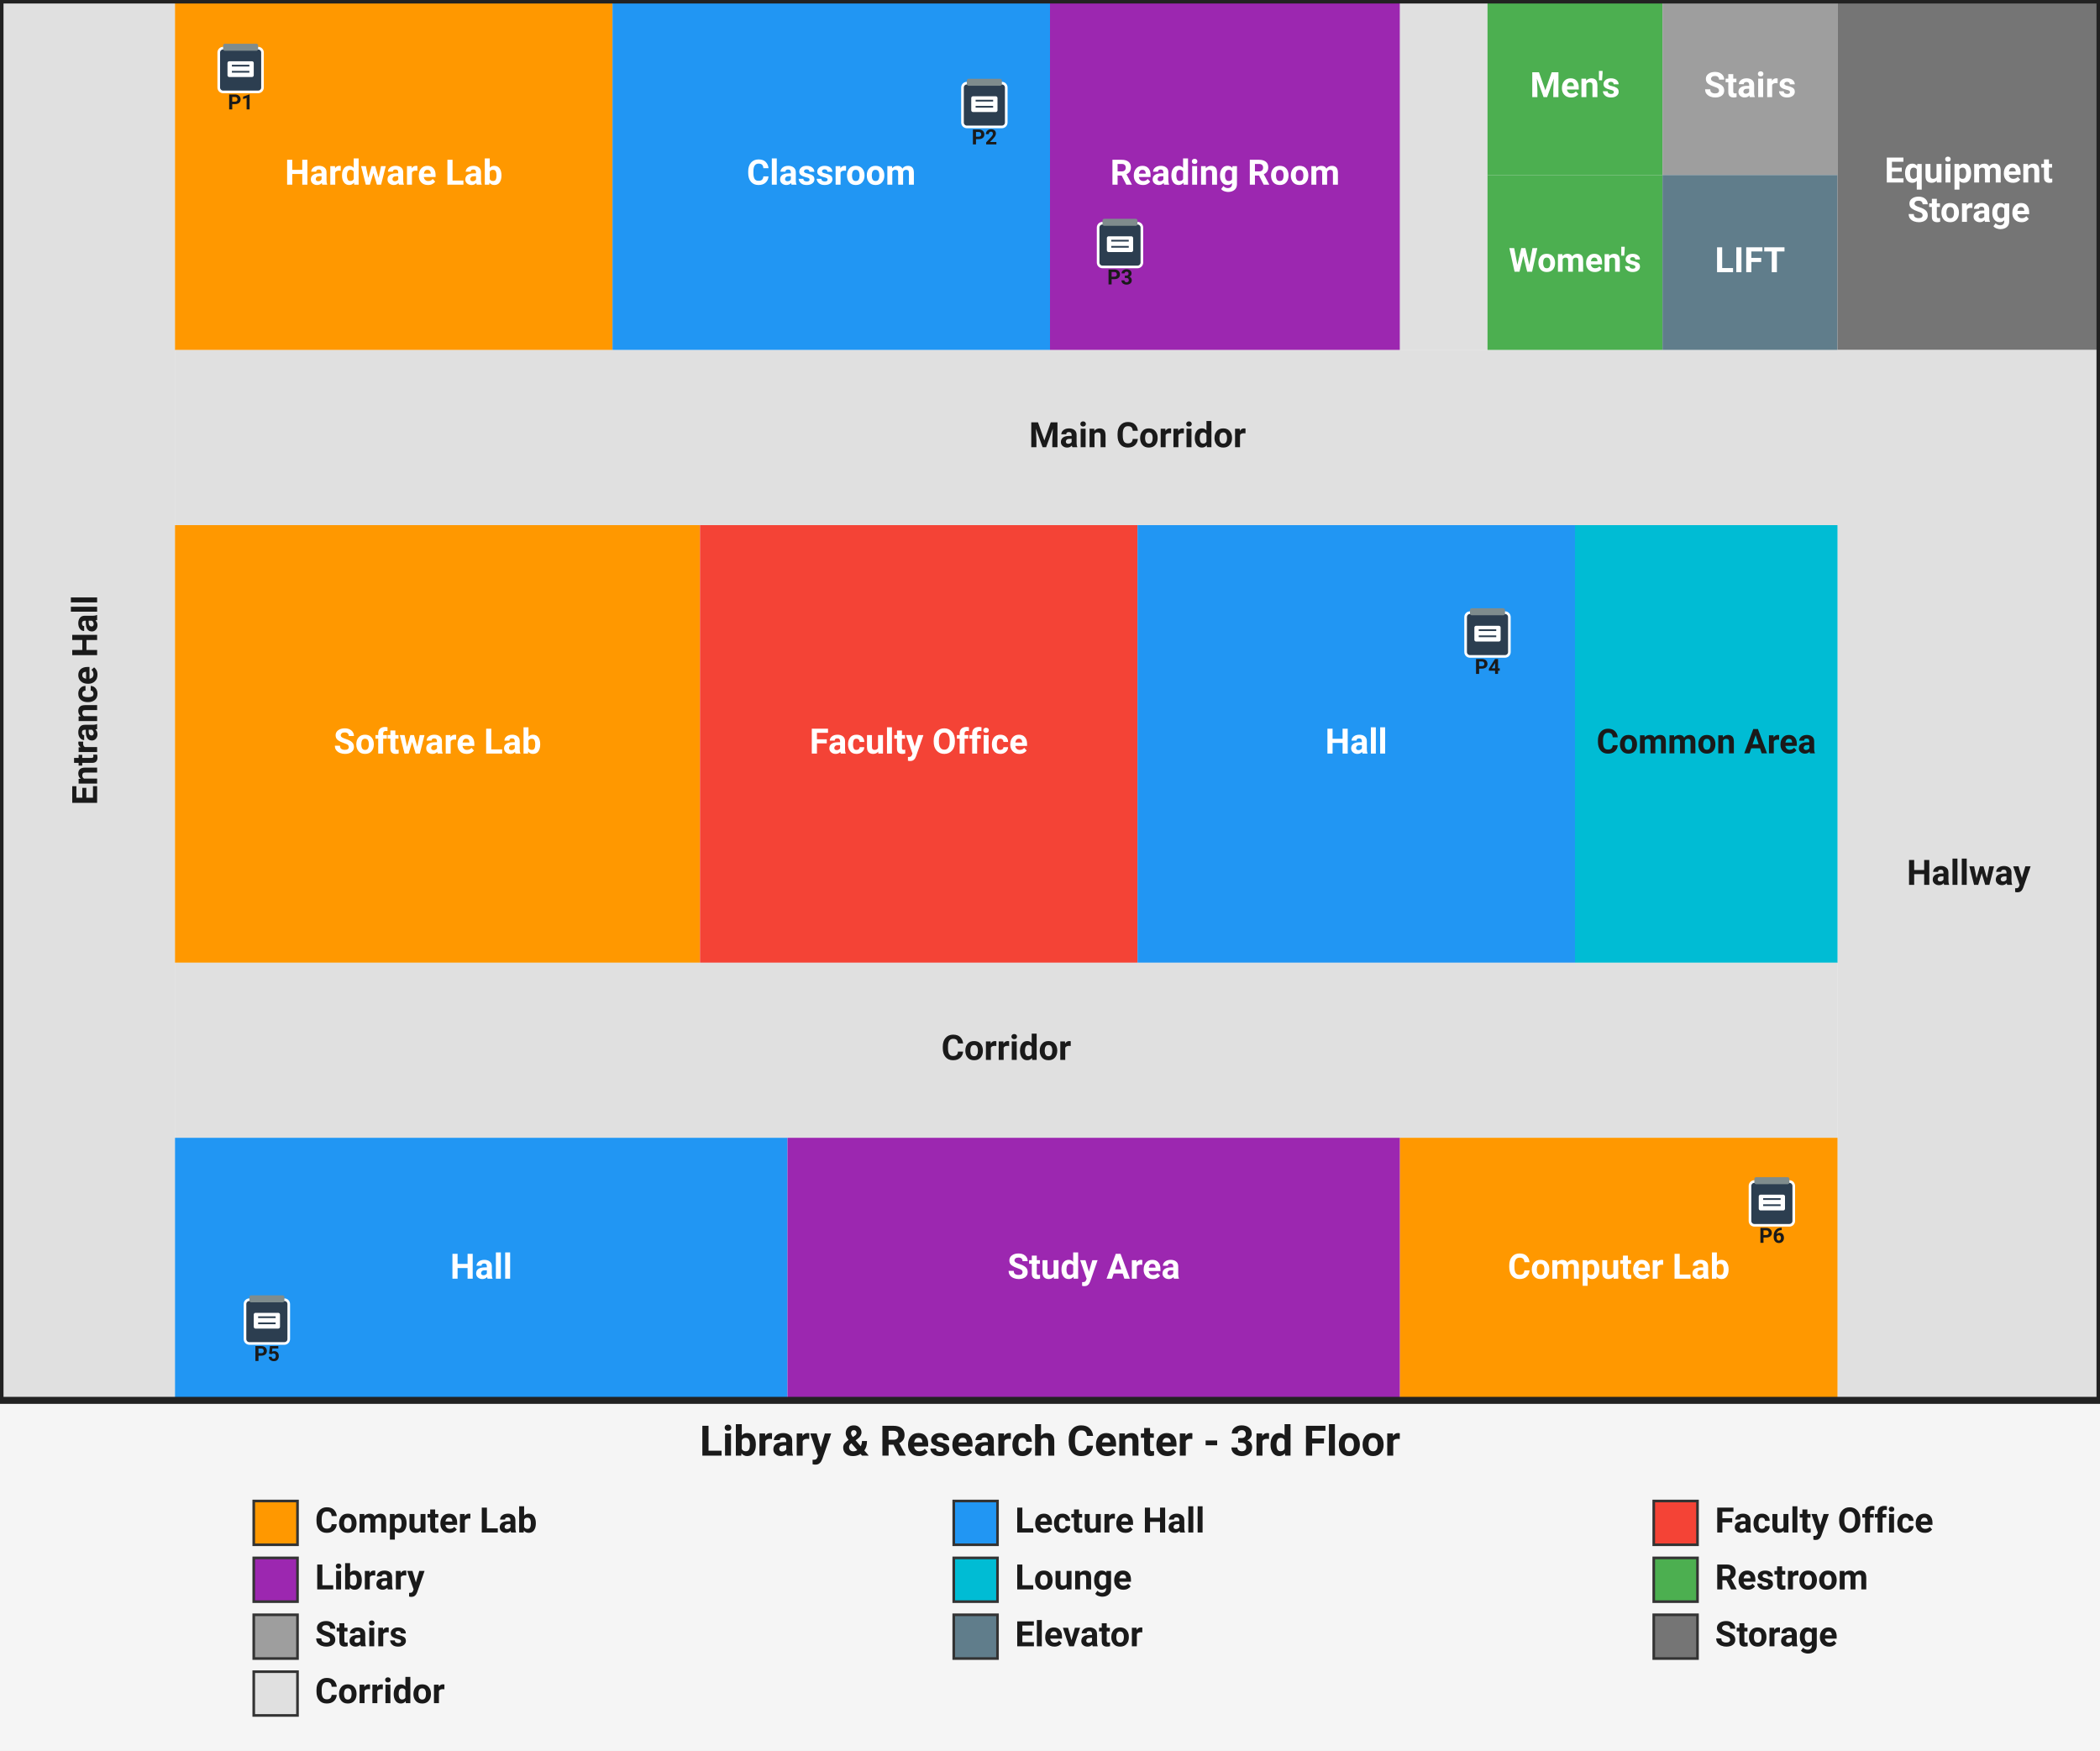
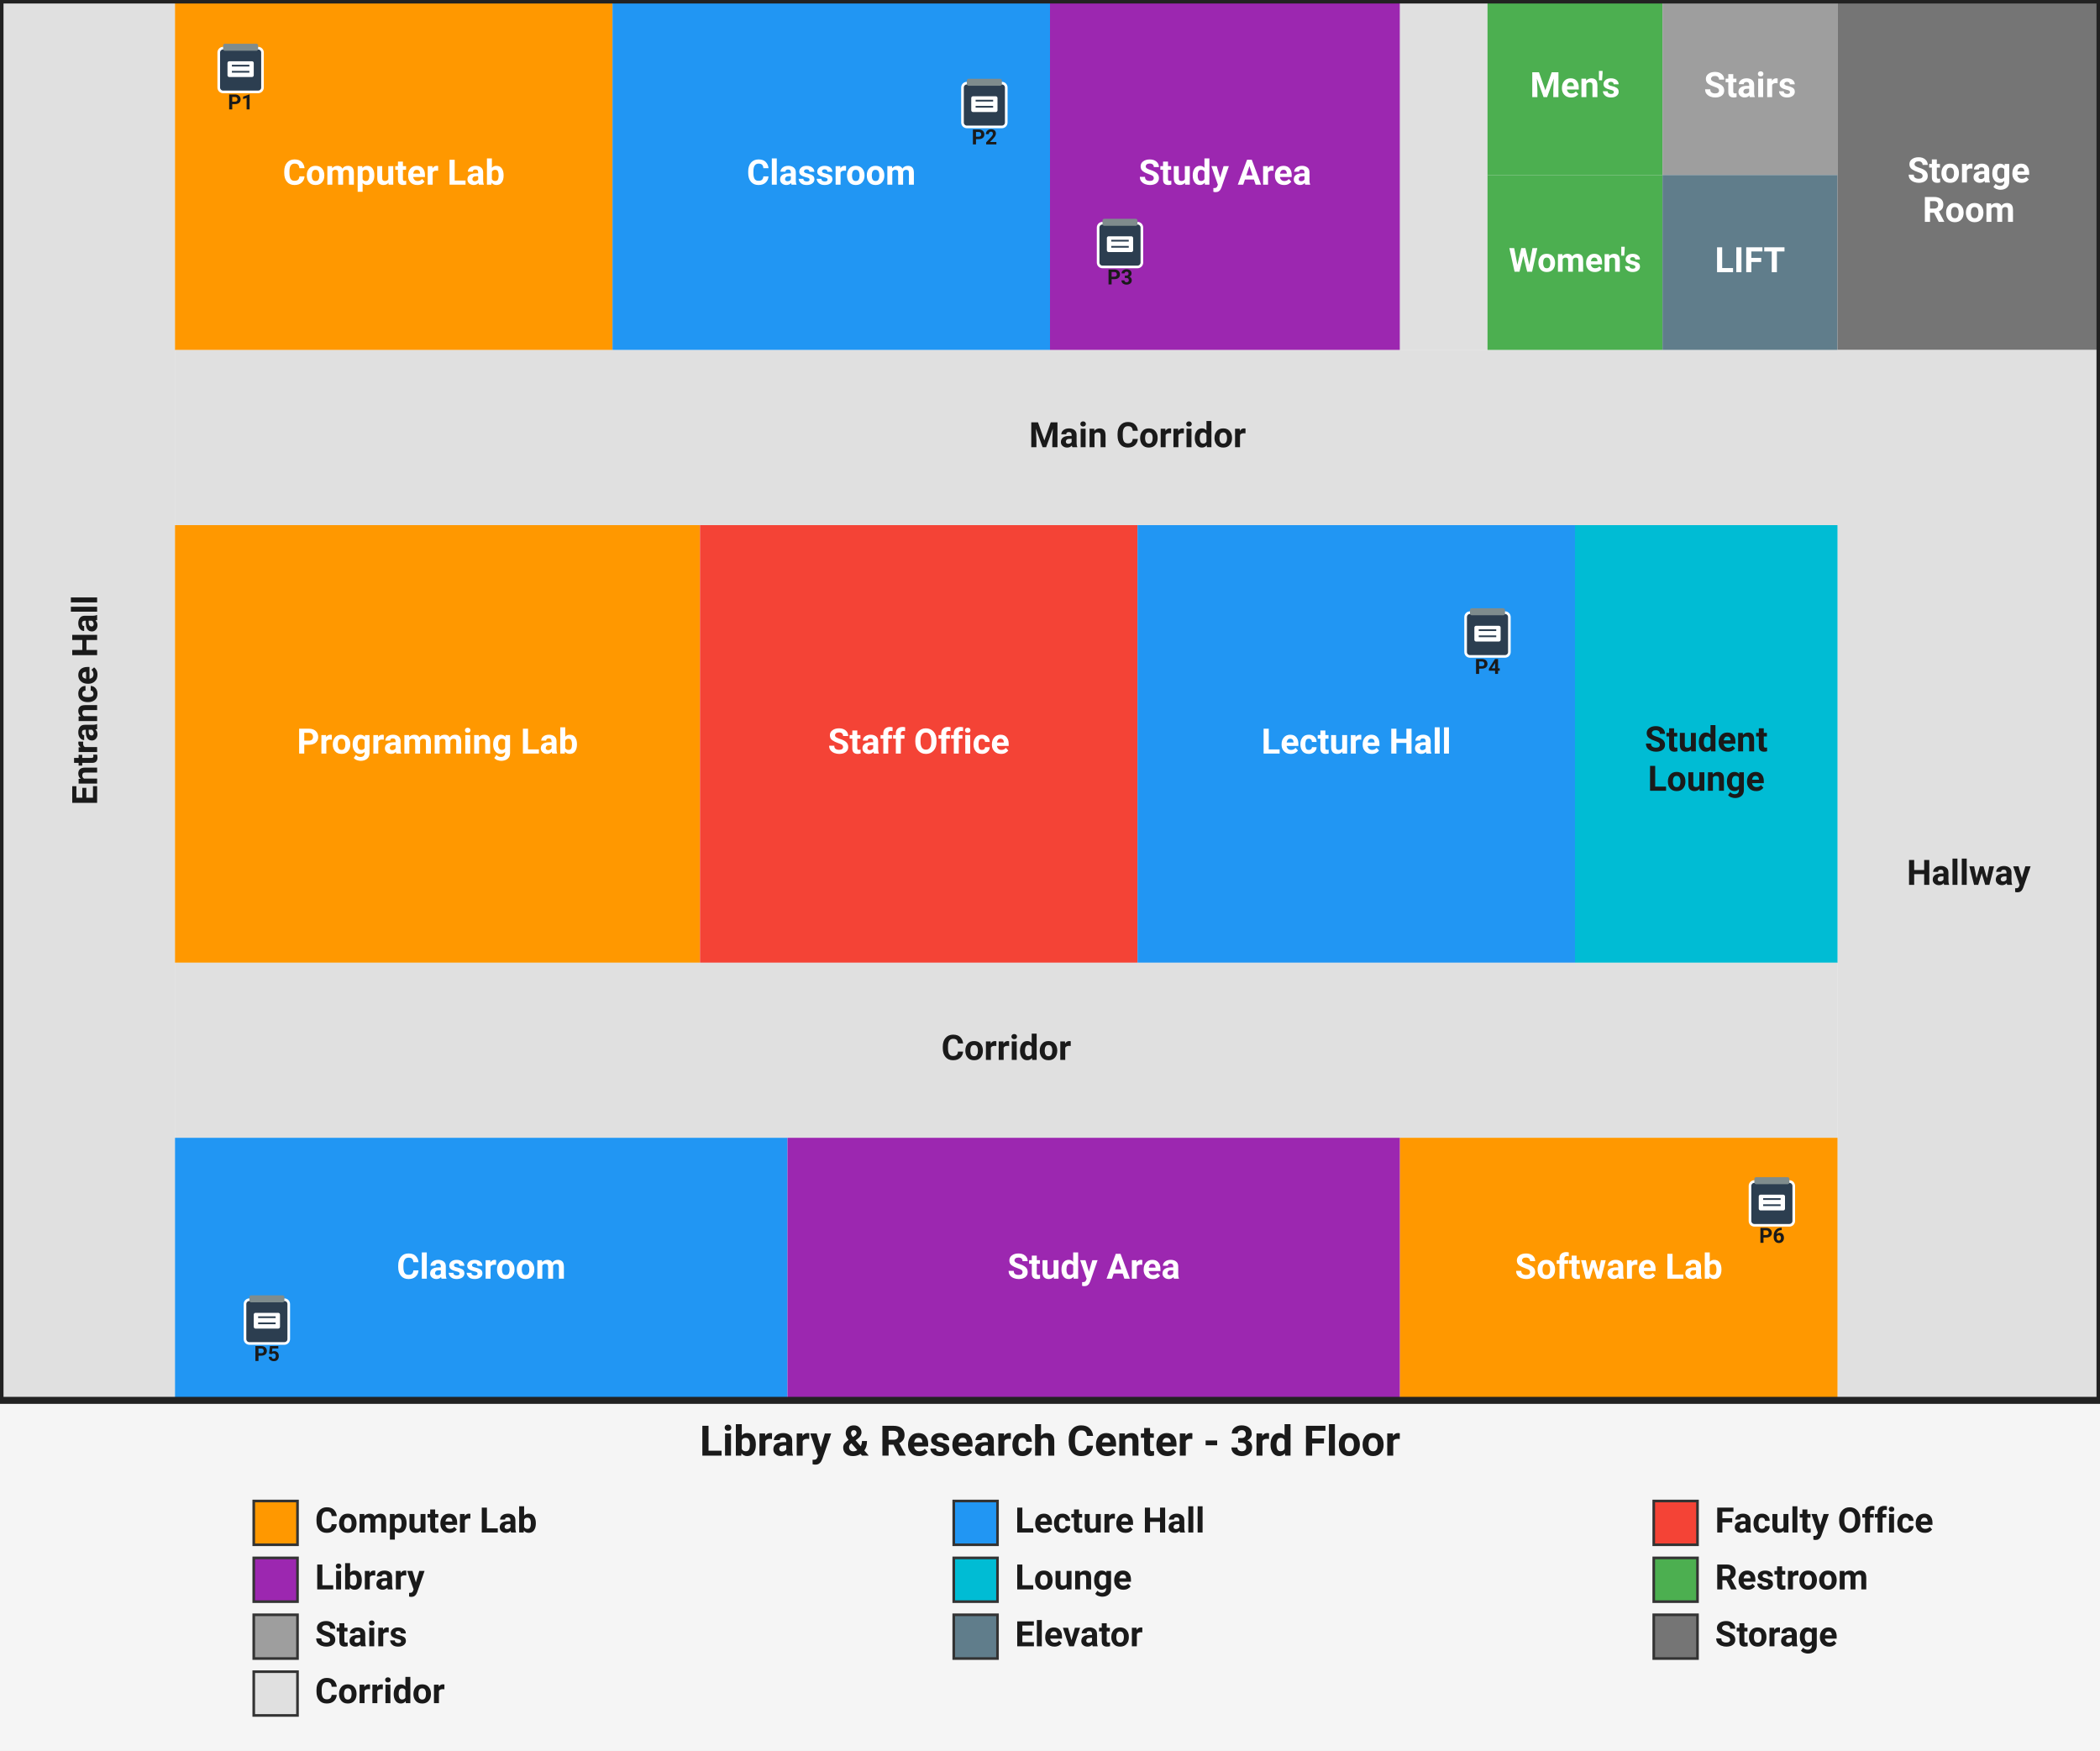
<svg xmlns="http://www.w3.org/2000/svg" viewBox="0 0 2400 2000" width="2400" height="2000" style="display:block; max-width:100%; height:auto;">
  <defs>
    <style>
      text { 
        -webkit-font-smoothing: antialiased;
        -moz-osx-font-smoothing: grayscale;
      }
    </style>
  </defs>
  <rect x="0" y="0" width="2400" height="2000" fill="#f5f5f5" />
  <rect x="0" y="0" width="200" height="1600" fill="#E0E0E0" stroke="none" />
  <text x="100.0" y="800.0" font-family="Roboto,Segoe UI,Arial,sans-serif" font-size="40" font-weight="600" fill="#1a1a1a" text-anchor="middle" dominant-baseline="middle" transform="rotate(-90 100.0 800.0)">
              Entrance Hall
            </text>
  <rect x="200" y="0" width="500" height="400" fill="#FF9800" stroke="none" />
  <text x="450.0" y="200.0" font-family="Roboto,Segoe UI,Arial,sans-serif" font-size="40" font-weight="600" fill="white" text-anchor="middle" dominant-baseline="middle">
-               Hardware Lab
+               Computer Lab
            </text>
  <rect x="700" y="0" width="500" height="400" fill="#2196F3" stroke="none" />
  <text x="950.0" y="200.0" font-family="Roboto,Segoe UI,Arial,sans-serif" font-size="40" font-weight="600" fill="white" text-anchor="middle" dominant-baseline="middle">
              Classroom
            </text>
  <rect x="1200" y="0" width="400" height="400" fill="#9C27B0" stroke="none" />
  <text x="1400.0" y="200.0" font-family="Roboto,Segoe UI,Arial,sans-serif" font-size="40" font-weight="600" fill="white" text-anchor="middle" dominant-baseline="middle">
-               Reading Room
+               Study Area
            </text>
  <rect x="1600" y="0" width="100" height="400" fill="#E0E0E0" stroke="none" />
  <rect x="1700" y="0" width="200" height="200" fill="#4CAF50" stroke="none" />
  <text x="1800.0" y="100.0" font-family="Roboto,Segoe UI,Arial,sans-serif" font-size="40" font-weight="600" fill="white" text-anchor="middle" dominant-baseline="middle">
              Men's
            </text>
  <rect x="1700" y="200" width="200" height="200" fill="#4CAF50" stroke="none" />
  <text x="1800.0" y="300.0" font-family="Roboto,Segoe UI,Arial,sans-serif" font-size="38" font-weight="600" fill="white" text-anchor="middle" dominant-baseline="middle">
              Women's
            </text>
  <rect x="1900" y="0" width="200" height="200" fill="#9E9E9E" stroke="none" />
  <text x="2000.0" y="100.0" font-family="Roboto,Segoe UI,Arial,sans-serif" font-size="40" font-weight="600" fill="white" text-anchor="middle" dominant-baseline="middle">
              Stairs
            </text>
  <rect x="1900" y="200" width="200" height="200" fill="#607D8B" stroke="none" />
  <text x="2000.0" y="300.0" font-family="Roboto,Segoe UI,Arial,sans-serif" font-size="40" font-weight="600" fill="white" text-anchor="middle" dominant-baseline="middle">
              LIFT
            </text>
  <rect x="2100" y="0" width="300" height="400" fill="#757575" stroke="none" />
  <g>
    <text x="2250.0" y="197.5" font-family="Roboto,Segoe UI,Arial,sans-serif" font-size="40" font-weight="600" fill="white" text-anchor="middle" dominant-baseline="middle">
-                   Equipment
+                   Storage
                </text>
    <text x="2250.0" y="242.5" font-family="Roboto,Segoe UI,Arial,sans-serif" font-size="40" font-weight="600" fill="white" text-anchor="middle" dominant-baseline="middle">
-                   Storage
+                   Room
                </text>
  </g>
  <rect x="200" y="400" width="2200" height="200" fill="#E0E0E0" stroke="none" />
  <text x="1300.0" y="500.0" font-family="Roboto,Segoe UI,Arial,sans-serif" font-size="40" font-weight="600" fill="#1a1a1a" text-anchor="middle" dominant-baseline="middle">
              Main Corridor
            </text>
  <rect x="1600" y="400" width="100" height="100" fill="#E0E0E0" stroke="none" />
  <rect x="2100" y="400" width="300" height="1200" fill="#E0E0E0" stroke="none" />
  <text x="2250.0" y="1000.0" font-family="Roboto,Segoe UI,Arial,sans-serif" font-size="40" font-weight="600" fill="#1a1a1a" text-anchor="middle" dominant-baseline="middle">
              Hallway
            </text>
  <rect x="200" y="600" width="600" height="500" fill="#FF9800" stroke="none" />
  <text x="500.0" y="850.0" font-family="Roboto,Segoe UI,Arial,sans-serif" font-size="40" font-weight="600" fill="white" text-anchor="middle" dominant-baseline="middle">
-               Software Lab
+               Programming Lab
            </text>
  <rect x="800" y="600" width="500" height="500" fill="#F44336" stroke="none" />
  <text x="1050.0" y="850.0" font-family="Roboto,Segoe UI,Arial,sans-serif" font-size="40" font-weight="600" fill="white" text-anchor="middle" dominant-baseline="middle">
-               Faculty Office
+               Staff Office
            </text>
  <rect x="1300" y="600" width="500" height="500" fill="#2196F3" stroke="none" />
  <text x="1550.0" y="850.0" font-family="Roboto,Segoe UI,Arial,sans-serif" font-size="40" font-weight="600" fill="white" text-anchor="middle" dominant-baseline="middle">
-               Hall
+               Lecture Hall
            </text>
  <rect x="1800" y="600" width="300" height="500" fill="#00BCD4" stroke="none" />
-   <text x="1950.0" y="850.0" font-family="Roboto,Segoe UI,Arial,sans-serif" font-size="39" font-weight="600" fill="#1a1a1a" text-anchor="middle" dominant-baseline="middle">
-               Common Area
-             </text>
+   <g>
+     <text x="1950.0" y="847.5" font-family="Roboto,Segoe UI,Arial,sans-serif" font-size="40" font-weight="600" fill="#1a1a1a" text-anchor="middle" dominant-baseline="middle">
+                   Student
+                 </text>
+     <text x="1950.0" y="892.5" font-family="Roboto,Segoe UI,Arial,sans-serif" font-size="40" font-weight="600" fill="#1a1a1a" text-anchor="middle" dominant-baseline="middle">
+                   Lounge
+                 </text>
+   </g>
  <rect x="200" y="1100" width="1900" height="200" fill="#E0E0E0" stroke="none" />
  <text x="1150.0" y="1200.0" font-family="Roboto,Segoe UI,Arial,sans-serif" font-size="40" font-weight="600" fill="#1a1a1a" text-anchor="middle" dominant-baseline="middle">
              Corridor
            </text>
  <rect x="200" y="1300" width="700" height="300" fill="#2196F3" stroke="none" />
  <text x="550.0" y="1450.0" font-family="Roboto,Segoe UI,Arial,sans-serif" font-size="40" font-weight="600" fill="white" text-anchor="middle" dominant-baseline="middle">
-               Hall
+               Classroom
            </text>
  <rect x="900" y="1300" width="700" height="300" fill="#9C27B0" stroke="none" />
  <text x="1250.0" y="1450.0" font-family="Roboto,Segoe UI,Arial,sans-serif" font-size="40" font-weight="600" fill="white" text-anchor="middle" dominant-baseline="middle">
              Study Area
            </text>
  <rect x="1600" y="1300" width="500" height="300" fill="#FF9800" stroke="none" />
  <text x="1850.0" y="1450.0" font-family="Roboto,Segoe UI,Arial,sans-serif" font-size="40" font-weight="600" fill="white" text-anchor="middle" dominant-baseline="middle">
-               Computer Lab
+               Software Lab
            </text>
  <rect x="250.0" y="55.0" width="50" height="50" fill="#2C3E50" stroke="#FFF" stroke-width="3" rx="5" />
  <rect x="255.0" y="50.0" width="40" height="8" fill="#7F8C8D" rx="2" />
  <rect x="260.0" y="70.0" width="30" height="18" fill="white" rx="2" />
  <line x1="265.0" y1="75.0" x2="285.0" y2="75.0" stroke="#2C3E50" stroke-width="2" />
  <line x1="265.0" y1="82.0" x2="285.0" y2="82.0" stroke="#2C3E50" stroke-width="2" />
  <text x="275.0" y="125.0" font-family="Roboto,Segoe UI,Arial,sans-serif" font-size="24" font-weight="700" fill="#1a1a1a" text-anchor="middle">
      P1
    </text>
  <rect x="1100.0" y="95.0" width="50" height="50" fill="#2C3E50" stroke="#FFF" stroke-width="3" rx="5" />
  <rect x="1105.0" y="90.0" width="40" height="8" fill="#7F8C8D" rx="2" />
  <rect x="1110.0" y="110.0" width="30" height="18" fill="white" rx="2" />
  <line x1="1115.0" y1="115.0" x2="1135.0" y2="115.0" stroke="#2C3E50" stroke-width="2" />
  <line x1="1115.0" y1="122.0" x2="1135.0" y2="122.0" stroke="#2C3E50" stroke-width="2" />
  <text x="1125.0" y="165.0" font-family="Roboto,Segoe UI,Arial,sans-serif" font-size="24" font-weight="700" fill="#1a1a1a" text-anchor="middle">
      P2
    </text>
  <rect x="1255.0" y="255.0" width="50" height="50" fill="#2C3E50" stroke="#FFF" stroke-width="3" rx="5" />
  <rect x="1260.0" y="250.0" width="40" height="8" fill="#7F8C8D" rx="2" />
  <rect x="1265.0" y="270.0" width="30" height="18" fill="white" rx="2" />
  <line x1="1270.0" y1="275.0" x2="1290.0" y2="275.0" stroke="#2C3E50" stroke-width="2" />
  <line x1="1270.0" y1="282.0" x2="1290.0" y2="282.0" stroke="#2C3E50" stroke-width="2" />
  <text x="1280.0" y="325.0" font-family="Roboto,Segoe UI,Arial,sans-serif" font-size="24" font-weight="700" fill="#1a1a1a" text-anchor="middle">
      P3
    </text>
  <rect x="1675.0" y="700.0" width="50" height="50" fill="#2C3E50" stroke="#FFF" stroke-width="3" rx="5" />
  <rect x="1680.0" y="695.0" width="40" height="8" fill="#7F8C8D" rx="2" />
  <rect x="1685.0" y="715.0" width="30" height="18" fill="white" rx="2" />
  <line x1="1690.0" y1="720.0" x2="1710.0" y2="720.0" stroke="#2C3E50" stroke-width="2" />
  <line x1="1690.0" y1="727.0" x2="1710.0" y2="727.0" stroke="#2C3E50" stroke-width="2" />
  <text x="1700.0" y="770.0" font-family="Roboto,Segoe UI,Arial,sans-serif" font-size="24" font-weight="700" fill="#1a1a1a" text-anchor="middle">
      P4
    </text>
  <rect x="280.0" y="1485.0" width="50" height="50" fill="#2C3E50" stroke="#FFF" stroke-width="3" rx="5" />
  <rect x="285.0" y="1480.0" width="40" height="8" fill="#7F8C8D" rx="2" />
  <rect x="290.0" y="1500.0" width="30" height="18" fill="white" rx="2" />
  <line x1="295.0" y1="1505.0" x2="315.0" y2="1505.0" stroke="#2C3E50" stroke-width="2" />
  <line x1="295.0" y1="1512.0" x2="315.0" y2="1512.0" stroke="#2C3E50" stroke-width="2" />
  <text x="305.0" y="1555.0" font-family="Roboto,Segoe UI,Arial,sans-serif" font-size="24" font-weight="700" fill="#1a1a1a" text-anchor="middle">
      P5
    </text>
  <rect x="2000.0" y="1350.0" width="50" height="50" fill="#2C3E50" stroke="#FFF" stroke-width="3" rx="5" />
  <rect x="2005.0" y="1345.0" width="40" height="8" fill="#7F8C8D" rx="2" />
  <rect x="2010.0" y="1365.0" width="30" height="18" fill="white" rx="2" />
  <line x1="2015.0" y1="1370.0" x2="2035.0" y2="1370.0" stroke="#2C3E50" stroke-width="2" />
  <line x1="2015.0" y1="1377.0" x2="2035.0" y2="1377.0" stroke="#2C3E50" stroke-width="2" />
  <text x="2025.0" y="1420.0" font-family="Roboto,Segoe UI,Arial,sans-serif" font-size="24" font-weight="700" fill="#1a1a1a" text-anchor="middle">
      P6
    </text>
  <rect x="0" y="0" width="2400" height="1600" fill="none" stroke="#222" stroke-width="8" />
  <text x="1200.0" y="1650" font-family="Roboto,Segoe UI,Arial,sans-serif" font-size="48" font-weight="700" fill="#1a1a1a" text-anchor="middle" dominant-baseline="middle">
          Library &amp; Research Center - 3rd Floor
        </text>
  <rect x="290.0" y="1715.0" width="50" height="50" fill="#FF9800" stroke="#333" stroke-width="3" />
  <text x="360.0" y="1740" font-family="Roboto,Segoe UI,Arial,sans-serif" font-size="40" font-weight="700" fill="#1a1a1a" text-anchor="start" dominant-baseline="middle">
          Computer Lab
        </text>
  <rect x="1090.0" y="1715.0" width="50" height="50" fill="#2196F3" stroke="#333" stroke-width="3" />
  <text x="1160.0" y="1740" font-family="Roboto,Segoe UI,Arial,sans-serif" font-size="40" font-weight="700" fill="#1a1a1a" text-anchor="start" dominant-baseline="middle">
          Lecture Hall
        </text>
  <rect x="1890.0" y="1715.0" width="50" height="50" fill="#F44336" stroke="#333" stroke-width="3" />
  <text x="1960.0" y="1740" font-family="Roboto,Segoe UI,Arial,sans-serif" font-size="40" font-weight="700" fill="#1a1a1a" text-anchor="start" dominant-baseline="middle">
          Faculty Office
        </text>
  <rect x="290.0" y="1780.0" width="50" height="50" fill="#9C27B0" stroke="#333" stroke-width="3" />
  <text x="360.0" y="1805" font-family="Roboto,Segoe UI,Arial,sans-serif" font-size="40" font-weight="700" fill="#1a1a1a" text-anchor="start" dominant-baseline="middle">
          Library
        </text>
  <rect x="1090.0" y="1780.0" width="50" height="50" fill="#00BCD4" stroke="#333" stroke-width="3" />
  <text x="1160.0" y="1805" font-family="Roboto,Segoe UI,Arial,sans-serif" font-size="40" font-weight="700" fill="#1a1a1a" text-anchor="start" dominant-baseline="middle">
          Lounge
        </text>
  <rect x="1890.0" y="1780.0" width="50" height="50" fill="#4CAF50" stroke="#333" stroke-width="3" />
  <text x="1960.0" y="1805" font-family="Roboto,Segoe UI,Arial,sans-serif" font-size="40" font-weight="700" fill="#1a1a1a" text-anchor="start" dominant-baseline="middle">
          Restroom
        </text>
  <rect x="290.0" y="1845.0" width="50" height="50" fill="#9E9E9E" stroke="#333" stroke-width="3" />
  <text x="360.0" y="1870" font-family="Roboto,Segoe UI,Arial,sans-serif" font-size="40" font-weight="700" fill="#1a1a1a" text-anchor="start" dominant-baseline="middle">
          Stairs
        </text>
  <rect x="1090.0" y="1845.0" width="50" height="50" fill="#607D8B" stroke="#333" stroke-width="3" />
  <text x="1160.0" y="1870" font-family="Roboto,Segoe UI,Arial,sans-serif" font-size="40" font-weight="700" fill="#1a1a1a" text-anchor="start" dominant-baseline="middle">
          Elevator
        </text>
  <rect x="1890.0" y="1845.0" width="50" height="50" fill="#757575" stroke="#333" stroke-width="3" />
  <text x="1960.0" y="1870" font-family="Roboto,Segoe UI,Arial,sans-serif" font-size="40" font-weight="700" fill="#1a1a1a" text-anchor="start" dominant-baseline="middle">
          Storage
        </text>
  <rect x="290.0" y="1910.0" width="50" height="50" fill="#E0E0E0" stroke="#333" stroke-width="3" />
  <text x="360.0" y="1935" font-family="Roboto,Segoe UI,Arial,sans-serif" font-size="40" font-weight="700" fill="#1a1a1a" text-anchor="start" dominant-baseline="middle">
          Corridor
        </text>
</svg>
